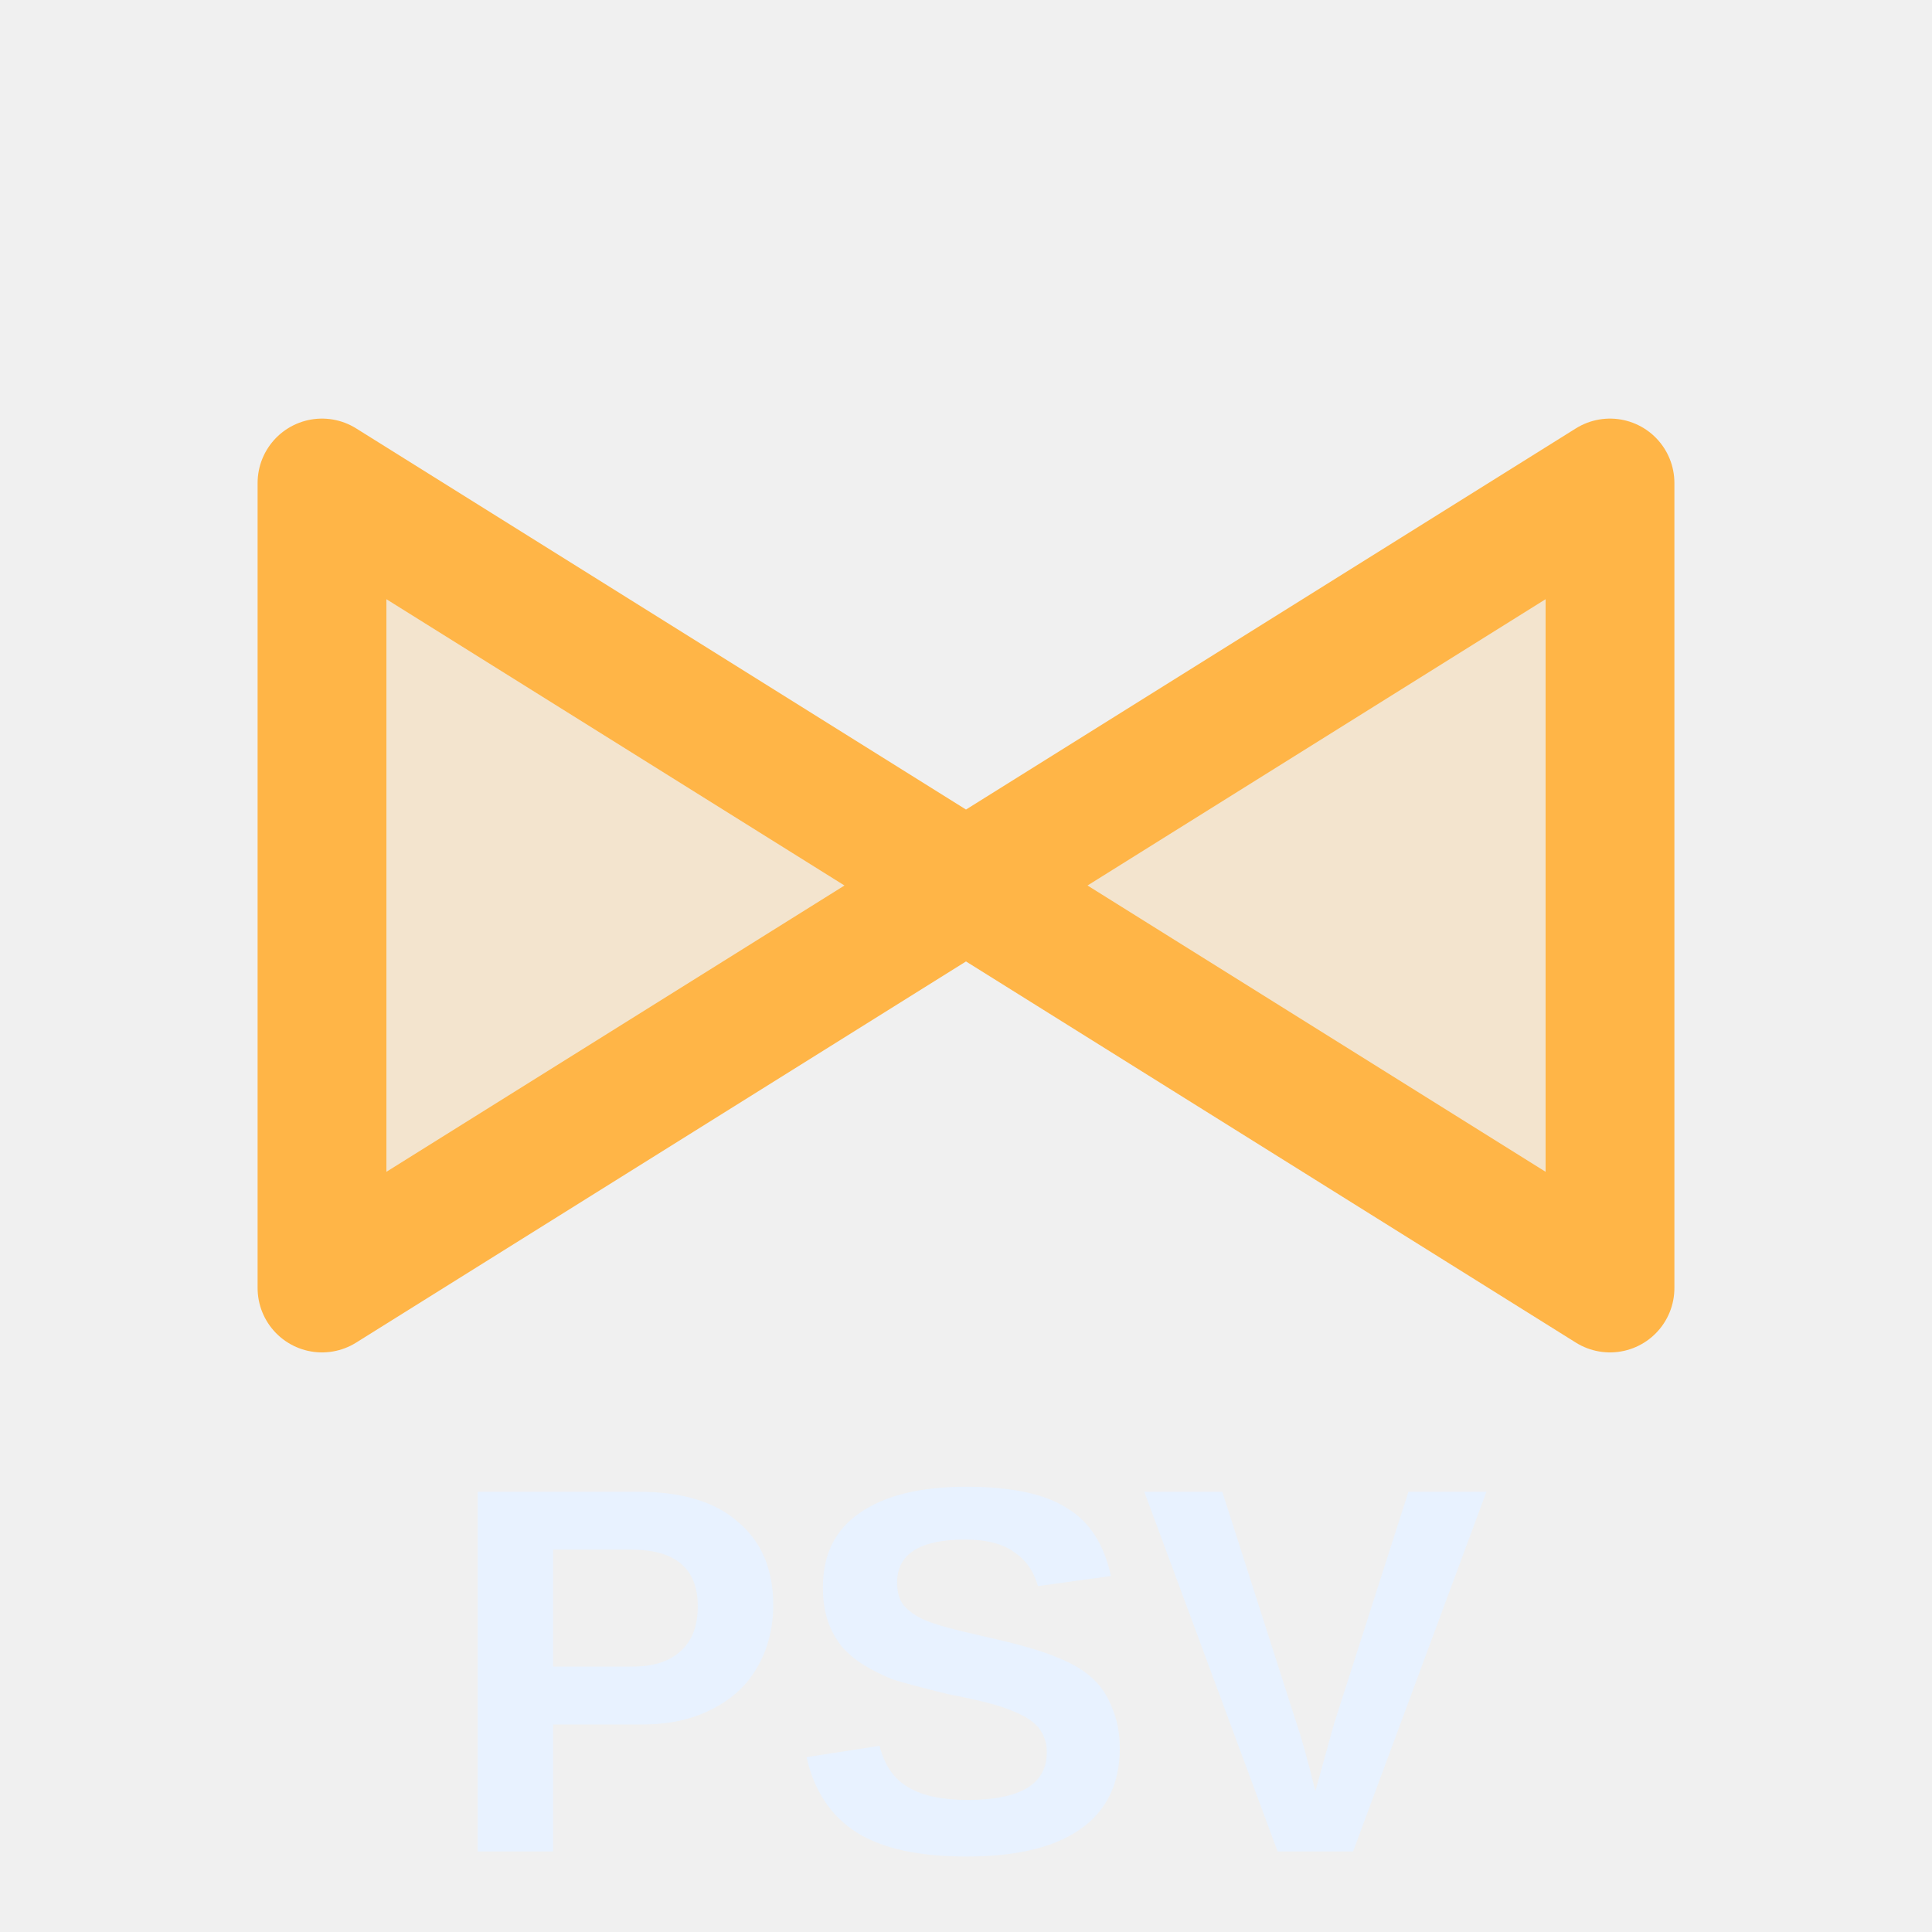
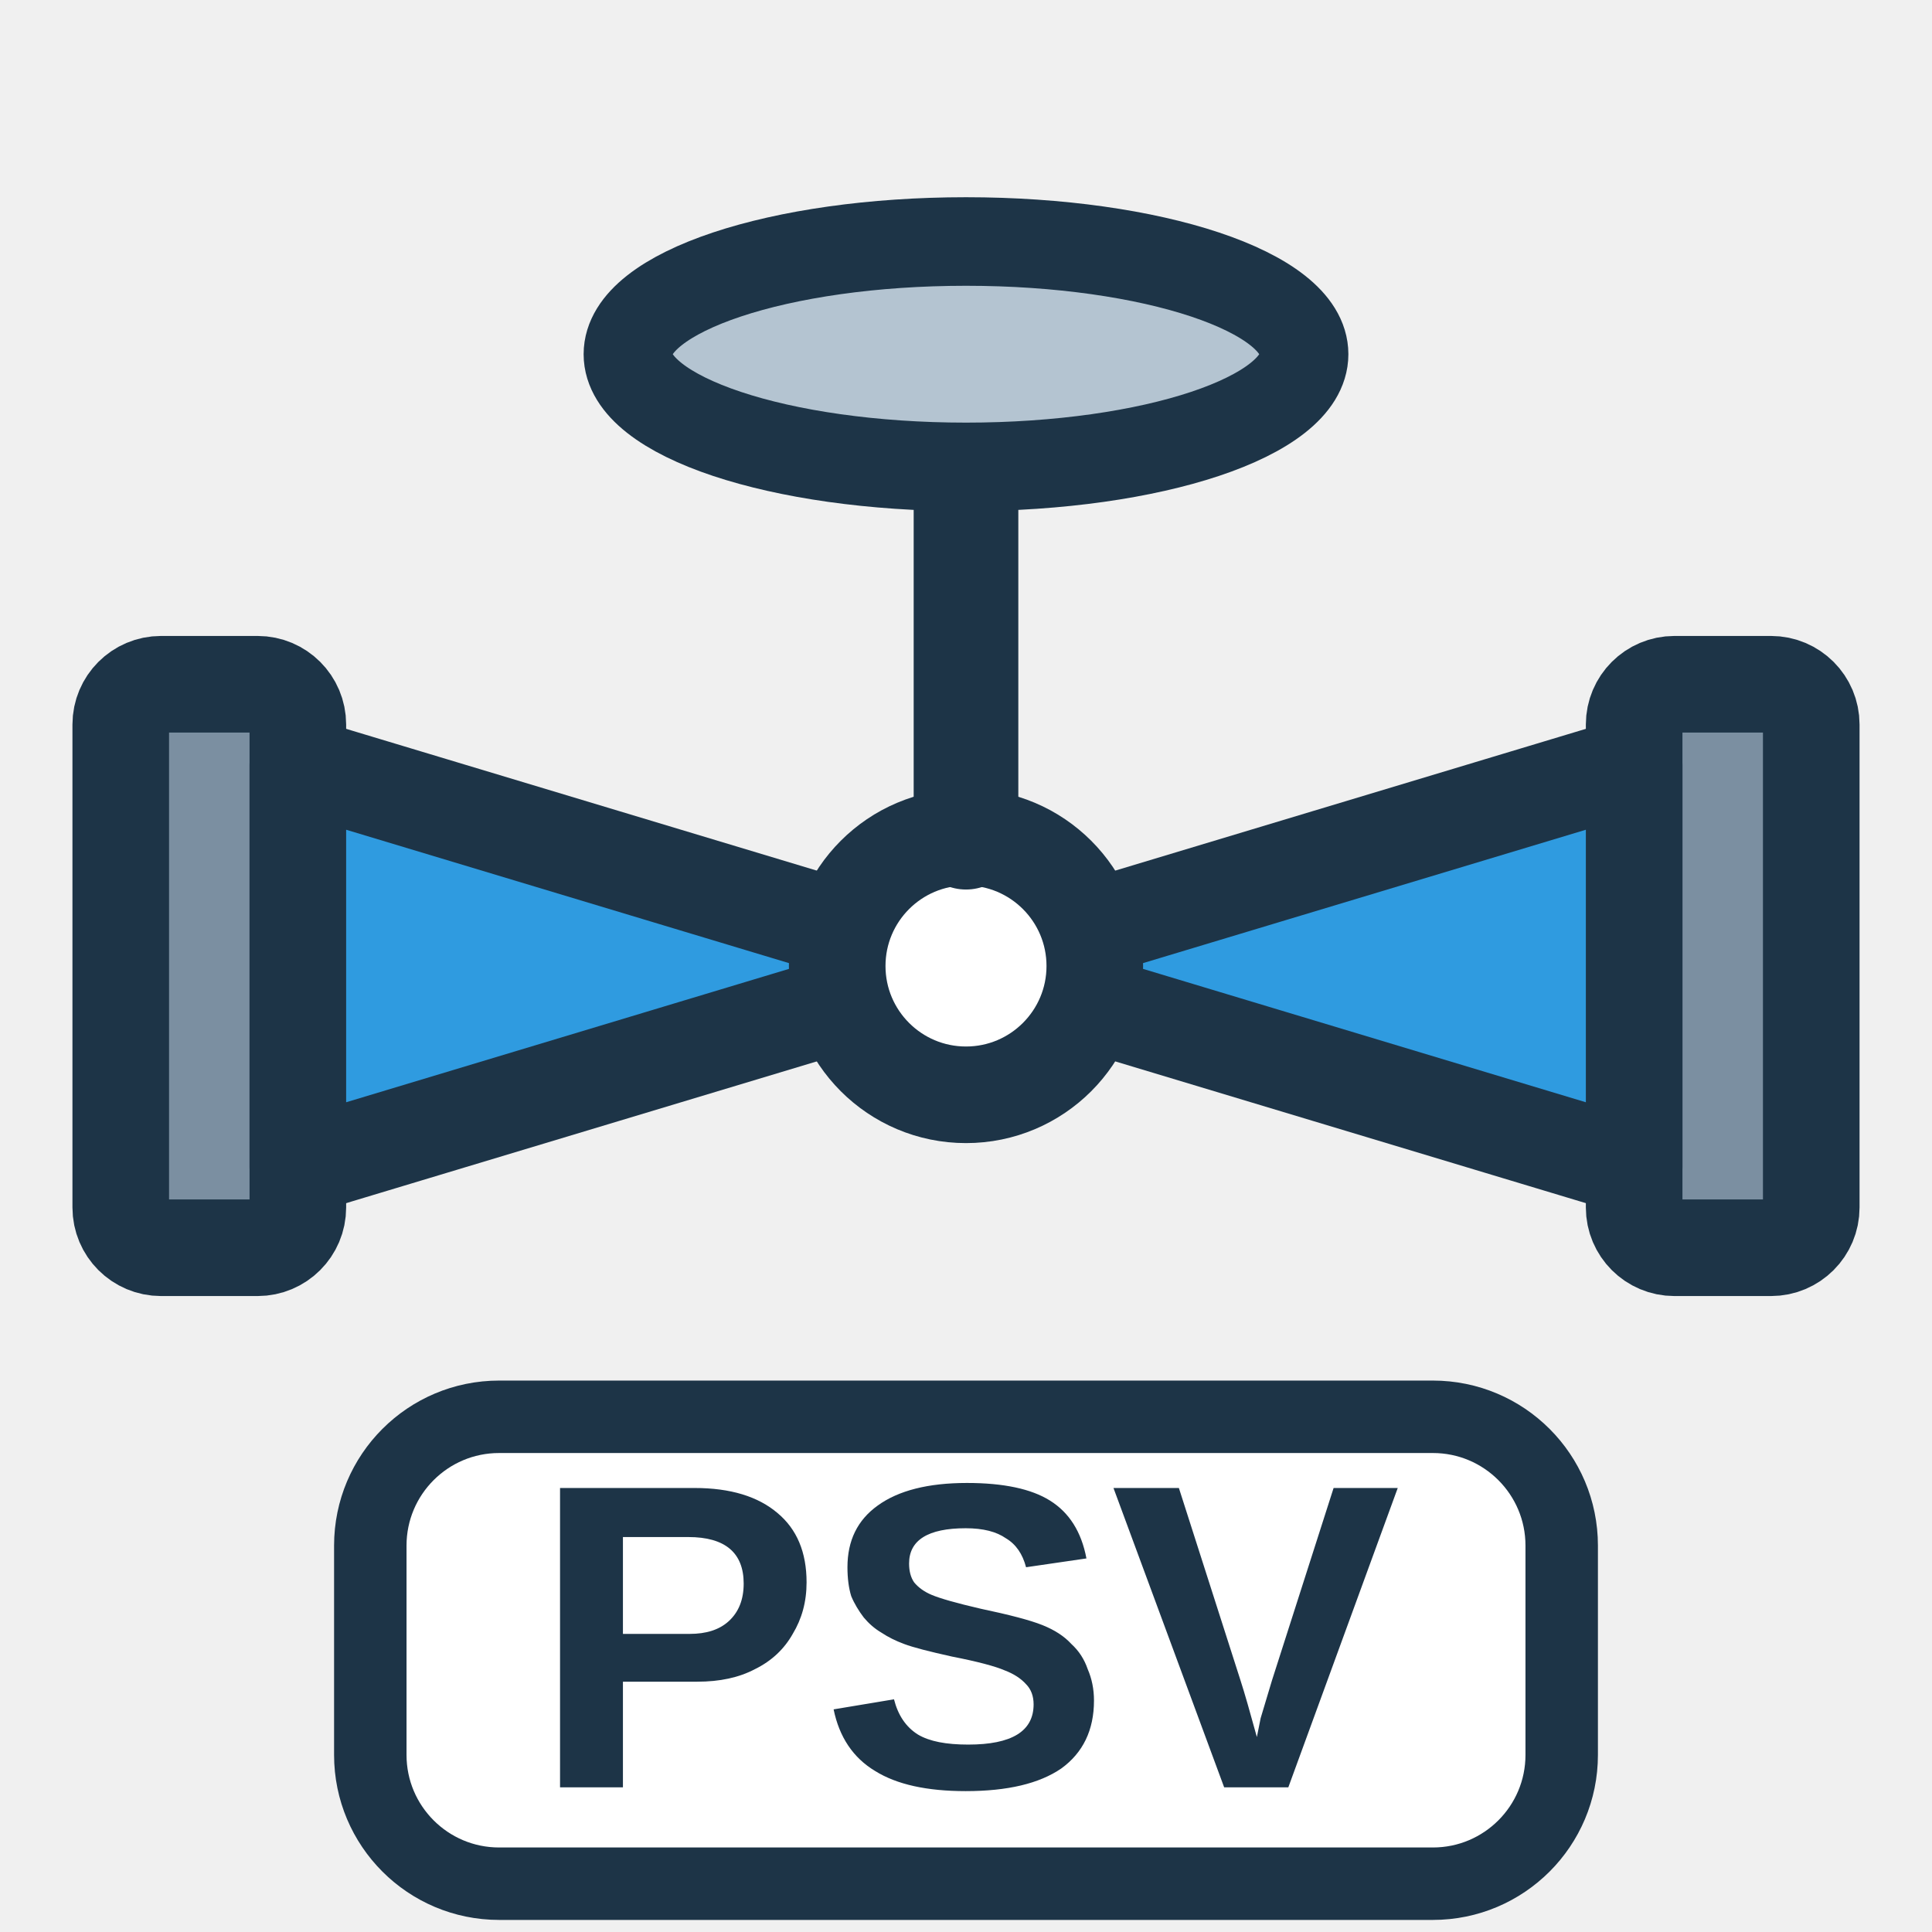
<svg xmlns="http://www.w3.org/2000/svg" viewBox="0 0 24 24">
-   <path d="M4 6 L12 11 L4 16 Z M20 6 L12 11 L20 16 Z" fill="#ffb54733" stroke="#ffb547" stroke-width="1.6" stroke-linecap="round" stroke-linejoin="round" />
-   <text x="12" y="23" font-family="Segoe UI, Arial" font-size="6.5" font-weight="700" fill="#e8f2ff" text-anchor="middle">PSV</text>
+   <rect x="1.5" y="8.5" width="2.2" height="7" rx="0.5" fill="#7b8fa1" stroke="#1d3447" stroke-width="1.2" />
+   <rect x="20.3" y="8.5" width="2.2" height="7" rx="0.5" fill="#7b8fa1" stroke="#1d3447" stroke-width="1.2" />
+   <path d="M3.7 9.5 L12 12 L3.7 14.5 Z M20.3 9.5 L12 12 L20.3 14.5 Z" fill="#2f9be0" stroke="#1d3447" stroke-width="1.2" stroke-linejoin="round" stroke-linecap="round" />
+   <circle cx="12" cy="12" r="1.6" fill="#ffffff" stroke="#1d3447" stroke-width="1.2" />
+   <path d="M12 10.4 V5.2" fill="none" stroke="#1d3447" stroke-width="1.3" stroke-linejoin="round" stroke-linecap="round" />
+   <ellipse cx="12" cy="4.4" rx="4.2" ry="1.4" fill="#b4c4d1" stroke="#1d3447" stroke-width="1.1" />
+   <rect x="4.6" y="17.6" width="14.8" height="5.8" rx="1.6" fill="#ffffff" stroke="#1d3447" stroke-width="0.9" />
+   <text x="12" y="22.2" font-family="Segoe UI, Arial" font-size="5.4" font-weight="800" fill="#1d3447" text-anchor="middle">PSV</text>
</svg>
